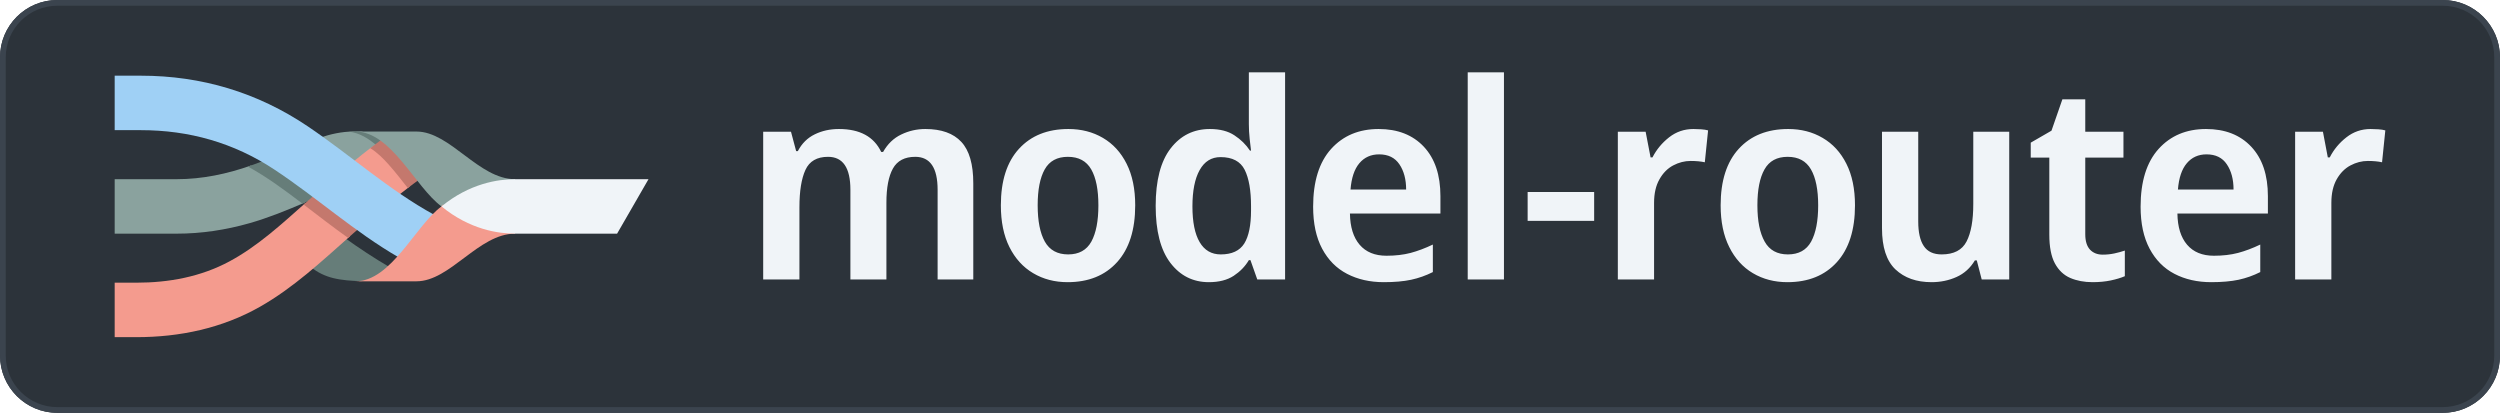
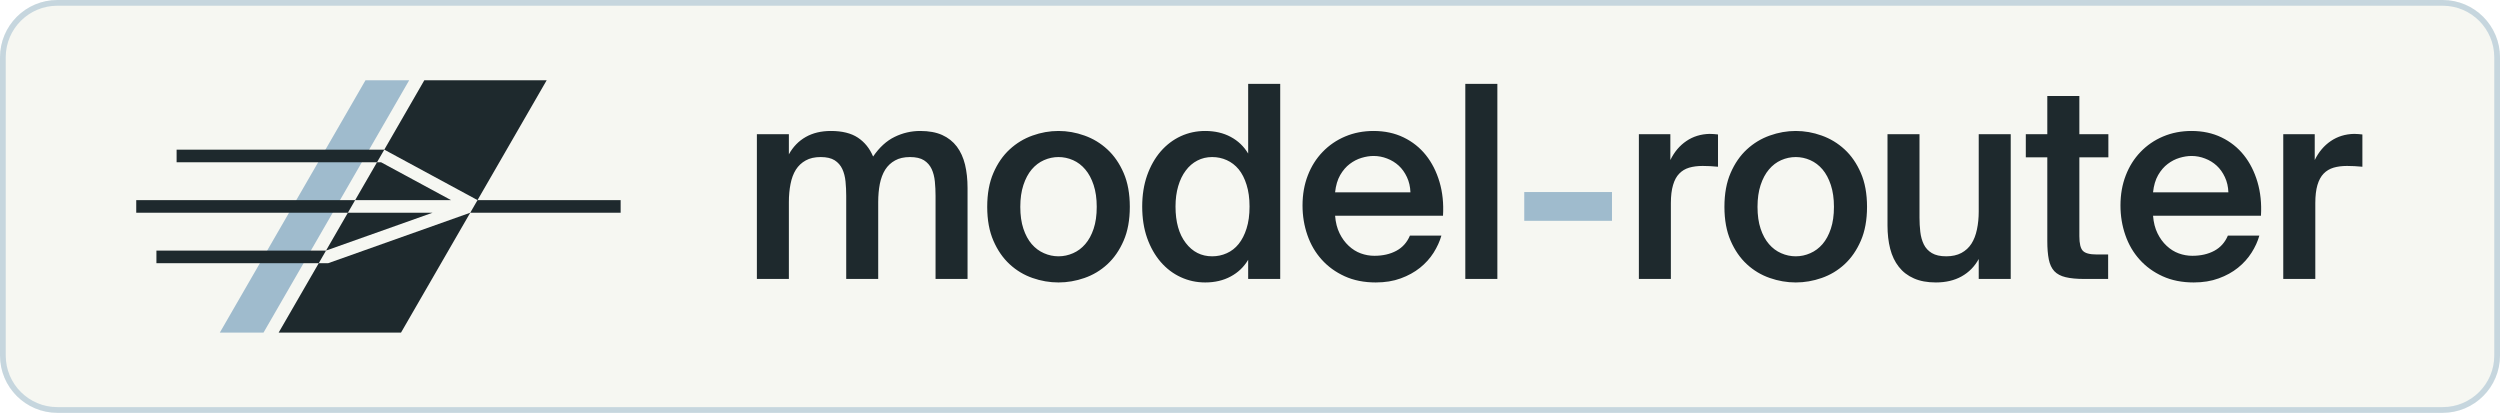
<svg xmlns="http://www.w3.org/2000/svg" viewBox="0 0 436 72" width="436" height="72" fill="none" role="img" aria-label="model-router">
-   <rect width="436" height="72" rx="10" fill="#2C333A" />
-   <rect x="0.5" y="0.5" width="435" height="71" rx="9.5" stroke="#3B444E" stroke-width="1" />
-   <g id="braid-mark">
-     <path id="teal-bottom-pocket" d="M60.1 41.47C62.63 43.28 65.22 45 67.91 46.57C66.53 47.79 64.89 48.85 63.02 49.03C61.36 48.99 59.69 48.89 58.08 48.49C56.67 48.14 55.36 47.51 54.24 46.59C56.22 44.92 58.16 43.19 60.1 41.47Z" fill="#667D79" />
-     <path id="teal-left-entry" d="M20 31.25L30.83 31.25C35.26 31.25 39.61 30.34 43.78 28.86C47.11 30.72 50.17 33 53.19 35.31C50.03 36.68 46.84 37.97 43.53 38.92C39.4 40.1 35.13 40.75 30.83 40.75L20 40.75Z" fill="#8AA29E" />
-     <path id="teal-left-fold-shade" d="M46.13 27.97C49.32 29.9 52.28 32.16 55.24 34.43L52.74 35.51C49.69 33.19 46.6 30.89 43.23 29.05C44.21 28.72 45.17 28.36 46.13 27.97Z" fill="#667D79" />
-     <path id="teal-upper-crest" d="M55.77 24.02C57.65 23.39 59.62 22.94 61.61 22.94L62.42 22.94C64.07 22.94 65.6 23.65 66.9 24.61C65.18 25.89 63.48 27.22 61.82 28.58C59.82 27.05 57.82 25.5 55.77 24.02Z" fill="#8AA29E" />
-     <path id="teal-crest-fold-shade" d="M60.79 22.96C61.06 22.95 61.34 22.94 61.61 22.94L62.42 22.94C64.07 22.94 65.6 23.65 66.9 24.61L65.77 25.46C64.37 24.21 62.7 23.14 60.79 22.96Z" fill="#667D79" />
-     <path id="salmon-left-entry" d="M20 49.3L23.8 49.3C29.44 49.3 35.01 48.28 40.01 45.59C44.94 42.94 49.12 39.08 53.28 35.39C55.85 37.35 58.41 39.33 61.04 41.2C56.07 45.61 51.14 50.21 45.32 53.51C38.73 57.25 31.34 58.8 23.8 58.8L20 58.8Z" fill="#F49B8E" />
-     <path id="salmon-left-fold-shade" d="M54.77 34.07C57.34 36.04 59.9 38.01 62.54 39.88L60.71 41.49C58.08 39.62 55.53 37.64 52.96 35.68L54.77 34.07Z" fill="#C4786D" />
-     <path id="salmon-diamond-window" d="M61.47 28.32C62.61 27.38 63.76 26.46 64.93 25.57C66.18 26.36 67.24 27.43 68.21 28.53C69.35 29.82 70.39 31.19 71.46 32.53C70.77 33.05 70.09 33.58 69.41 34.12C66.69 32.29 64.07 30.31 61.47 28.32Z" fill="#F49B8E" />
-     <path id="salmon-window-fold-shade" d="M64.57 25.84C65.22 25.34 65.88 24.84 66.54 24.35C67.82 25.22 68.92 26.34 69.94 27.5C71.03 28.74 72.04 30.05 73.06 31.34C72.41 31.82 71.76 32.3 71.12 32.79C70.04 31.43 68.98 30.04 67.82 28.74C66.86 27.66 65.81 26.6 64.57 25.84Z" fill="#C4786D" />
-     <path id="sky-blue-over-strand" d="M20 13.2L24.56 13.2C35.14 13.2 44.9 16.12 53.67 22.03C61.14 27.07 67.82 33.14 75.76 37.48C73.52 39.8 71.75 42.53 69.58 44.91C61.84 40.45 55.24 34.45 47.82 29.55C40.77 24.9 33.01 22.7 24.56 22.7L20 22.7Z" fill="#9FD0F5" />
-     <path id="teal-upper-right-arm" d="M61.99 22.94L72.63 22.94C78.52 22.94 83.46 31.25 89.83 31.25L89.83 31.68C85.24 31.68 80.8 33.44 77.27 36.33L77 36C72.44 32.67 68.26 22.94 61.99 22.94Z" fill="#8AA29E" />
-     <path id="salmon-lower-right-arm" d="M61.99 49.06C68.26 49.06 72.44 39.33 77 36L77.27 35.67C80.8 38.56 85.24 40.32 89.83 40.32L89.83 40.75C83.46 40.75 78.52 49.06 72.63 49.06L61.99 49.06Z" fill="#F49B8E" />
-     <path id="platinum-chisel-billet" d="M77 36C81.91 31.97 86.89 31.25 89.83 31.25L113.1 31.25L107.62 40.75L89.83 40.75C86.89 40.75 81.91 40.03 77 36Z" fill="#F0F4F8" />
+   <rect width="436" height="72" rx="10" fill="#F6F7F2" />
+   <rect x="0.5" y="0.5" width="435" height="71" rx="9.5" stroke="#9FBBCD" stroke-opacity="0.55" stroke-width="1" />
+   <g id="optical-monolith-mark">
+     <path id="intake-slab" d="M63.74 14L71.36 14L45.96 58L38.34 58Z" fill="#9FBBCD" />
+     <path id="monolith-core" d="M74 14L95.34 14L83.28 34.9L67.02 26.1ZM65.75 28.3L66.46 28.3L78.66 34.9L61.94 34.9ZM60.67 37.1L75.44 37.1L56.86 43.7ZM55.59 45.9L57.24 45.9L82.01 37.1L69.94 58L48.6 58ZM30.8 26.1L67.02 26.1L65.75 28.3L30.8 28.3ZM23.76 34.9L61.94 34.9L60.67 37.1L23.76 37.1ZM27.28 43.7L56.86 43.7L55.59 45.9L27.28 45.9ZM83.28 34.9L108.24 34.9L108.24 37.1L82.01 37.1Z" fill="#1E292D" />
  </g>
-   <path id="wordmark" d="M161.38 22.5Q165.57 22.5 167.65 24.74Q169.74 26.97 169.74 31.96V48.74H163.52V33.1Q163.52 27.35 159.62 27.35Q156.86 27.35 155.72 29.4Q154.59 31.44 154.59 35.34V48.74H148.31V33.1Q148.31 27.35 144.41 27.35Q141.51 27.35 140.47 29.63Q139.42 31.91 139.42 36.14V48.74H133.1V22.98H137.95L138.85 26.36H139.14Q140.18 24.36 142.09 23.43Q143.98 22.5 146.31 22.5Q151.78 22.5 153.68 26.5H154.01Q155.2 24.4 157.17 23.46Q159.15 22.5 161.38 22.5ZM197.98 35.81Q197.98 42.23 194.82 45.72Q191.66 49.21 186.19 49.21Q182.82 49.21 180.18 47.64Q177.54 46.08 176.04 43.08Q174.55 40.09 174.55 35.81Q174.55 29.4 177.71 25.95Q180.87 22.5 186.33 22.5Q189.71 22.5 192.35 24.05Q194.99 25.59 196.48 28.56Q197.98 31.53 197.98 35.81ZM180.97 35.81Q180.97 39.9 182.22 42.14Q183.48 44.37 186.29 44.37Q189.09 44.37 190.33 42.14Q191.56 39.9 191.56 35.81Q191.56 31.72 190.31 29.54Q189.05 27.35 186.24 27.35Q183.43 27.35 182.2 29.54Q180.97 31.72 180.97 35.81ZM210.82 49.21Q206.68 49.21 204.11 45.84Q201.55 42.47 201.55 35.91Q201.55 29.26 204.16 25.88Q206.77 22.5 211 22.5Q213.62 22.5 215.28 23.6Q216.95 24.69 217.99 26.26H218.18Q218.08 25.59 217.94 24.21Q217.8 22.84 217.8 21.65V12.62H224.12V48.74H219.27L218.08 45.37H217.8Q216.85 46.98 215.16 48.1Q213.47 49.21 210.82 49.21ZM212.9 44.37Q215.8 44.37 217 42.47Q218.18 40.57 218.18 36.71V35.96Q218.18 31.82 217.07 29.61Q215.95 27.4 212.86 27.4Q210.48 27.4 209.22 29.66Q207.96 31.91 207.96 36Q207.96 40.09 209.22 42.23Q210.48 44.37 212.9 44.37ZM240.43 22.5Q245.42 22.5 248.32 25.59Q251.21 28.68 251.21 34.2V37.24H235.43Q235.48 40.76 237.12 42.68Q238.76 44.6 241.8 44.6Q244.13 44.6 246.01 44.11Q247.88 43.61 249.89 42.65V47.45Q248.08 48.36 246.1 48.79Q244.13 49.21 241.33 49.21Q237.72 49.21 234.93 47.76Q232.15 46.32 230.58 43.37Q229.01 40.43 229.01 36.05Q229.01 29.45 232.15 25.97Q235.29 22.5 240.43 22.5ZM240.52 26.92Q238.38 26.92 237.07 28.47Q235.77 30.01 235.53 33.06H245.23Q245.23 30.39 244.06 28.66Q242.89 26.92 240.52 26.92ZM262.29 48.74H255.97V12.62H262.29ZM266.42 38.52V33.48H278.02V38.52ZM295.33 22.5Q295.94 22.5 296.68 22.55Q297.41 22.6 297.89 22.74L297.32 28.3Q296.27 28.07 294.85 28.07Q293.28 28.07 291.8 28.85Q290.33 29.63 289.41 31.27Q288.47 32.91 288.47 35.38V48.74H282.15V22.98H287L287.86 27.45H288.19Q289.24 25.4 291.09 23.95Q292.94 22.5 295.33 22.5ZM323.51 35.81Q323.51 42.23 320.35 45.72Q317.19 49.21 311.72 49.21Q308.35 49.21 305.7 47.64Q303.07 46.08 301.58 43.08Q300.08 40.09 300.08 35.81Q300.08 29.4 303.24 25.95Q306.4 22.5 311.86 22.5Q315.24 22.5 317.87 24.05Q320.52 25.59 322.01 28.56Q323.51 31.53 323.51 35.81ZM306.49 35.81Q306.49 39.9 307.76 42.14Q309.01 44.37 311.81 44.37Q314.62 44.37 315.86 42.14Q317.09 39.9 317.09 35.81Q317.09 31.72 315.83 29.54Q314.57 27.35 311.77 27.35Q308.96 27.35 307.73 29.54Q306.49 31.72 306.49 35.81ZM350.41 22.98V48.74H345.61L344.75 45.41H344.42Q343.23 47.41 341.21 48.31Q339.2 49.21 336.86 49.21Q332.92 49.21 330.56 46.98Q328.22 44.75 328.22 39.8V22.98H334.54V38.62Q334.54 41.47 335.51 42.91Q336.48 44.37 338.62 44.37Q341.81 44.37 342.97 42.11Q344.14 39.85 344.14 35.58V22.98ZM366.71 44.41Q367.76 44.41 368.74 44.2Q369.71 43.99 370.57 43.7V48.17Q369.56 48.6 368.11 48.91Q366.66 49.21 364.95 49.21Q362.77 49.21 361.06 48.48Q359.35 47.74 358.37 45.93Q357.4 44.13 357.4 40.9V27.49H354.16V24.88L357.78 22.79L359.68 17.32H363.67V22.98H370.33V27.49H363.67V40.85Q363.67 42.65 364.5 43.54Q365.33 44.41 366.71 44.41ZM384.73 22.5Q389.72 22.5 392.62 25.59Q395.52 28.68 395.52 34.2V37.24H379.74Q379.79 40.76 381.43 42.68Q383.07 44.6 386.11 44.6Q388.43 44.6 390.31 44.11Q392.19 43.61 394.19 42.65V47.45Q392.38 48.36 390.41 48.79Q388.43 49.21 385.63 49.21Q382.02 49.21 379.23 47.76Q376.46 46.32 374.89 43.37Q373.32 40.43 373.32 36.05Q373.32 29.45 376.46 25.97Q379.6 22.5 384.73 22.5ZM384.82 26.92Q382.69 26.92 381.38 28.47Q380.07 30.01 379.83 33.06H389.53Q389.53 30.39 388.36 28.66Q387.2 26.92 384.82 26.92ZM413.43 22.5Q414.06 22.5 414.79 22.55Q415.53 22.6 416 22.74L415.43 28.3Q414.39 28.07 412.96 28.07Q411.39 28.07 409.92 28.85Q408.45 29.63 407.52 31.27Q406.59 32.91 406.59 35.38V48.74H400.27V22.98H405.12L405.97 27.45H406.31Q407.35 25.4 409.21 23.95Q411.06 22.5 413.43 22.5Z" fill="#F0F4F8" />
+   <g id="wordmark">
+     <path id="wordmark-ink" d="M137.58 48.65H132V23.4H137.58V26.92Q138.66 24.95 140.52 23.89Q142.37 22.84 144.9 22.84Q147.86 22.84 149.62 24.01Q151.38 25.18 152.27 27.3Q153.91 24.9 156.03 23.87Q158.14 22.84 160.48 22.84Q162.74 22.84 164.31 23.54Q165.88 24.25 166.87 25.56Q167.85 26.87 168.3 28.7Q168.74 30.53 168.74 32.79V48.65H163.16V34.15Q163.16 32.88 163.04 31.66Q162.92 30.44 162.48 29.48Q162.03 28.52 161.14 27.95Q160.25 27.39 158.7 27.39Q157.15 27.39 156.1 27.98Q155.04 28.56 154.38 29.59Q153.73 30.63 153.44 32.08Q153.16 33.54 153.16 35.23V48.65H147.58V34.15Q147.58 32.88 147.46 31.66Q147.34 30.44 146.9 29.48Q146.45 28.52 145.56 27.95Q144.67 27.39 143.12 27.39Q141.57 27.39 140.52 27.98Q139.46 28.56 138.8 29.59Q138.15 30.63 137.87 32.08Q137.58 33.54 137.58 35.23Z M177.94 36.07Q177.94 38.28 178.48 39.89Q179.02 41.51 179.93 42.57Q180.85 43.63 182.07 44.16Q183.29 44.7 184.6 44.7Q185.92 44.7 187.14 44.16Q188.36 43.63 189.27 42.57Q190.19 41.51 190.73 39.89Q191.27 38.28 191.27 36.07Q191.27 33.91 190.73 32.27Q190.19 30.63 189.27 29.55Q188.36 28.47 187.14 27.93Q185.92 27.39 184.6 27.39Q183.29 27.39 182.07 27.93Q180.85 28.47 179.93 29.55Q179.02 30.63 178.48 32.27Q177.94 33.91 177.94 36.07ZM184.6 22.84Q186.9 22.84 189.13 23.64Q191.36 24.43 193.12 26.05Q194.88 27.67 195.96 30.16Q197.04 32.64 197.04 36.07Q197.04 39.5 195.96 41.98Q194.88 44.47 193.12 46.09Q191.36 47.71 189.13 48.48Q186.9 49.26 184.6 49.26Q182.3 49.26 180.07 48.48Q177.85 47.71 176.09 46.09Q174.33 44.47 173.25 41.98Q172.17 39.5 172.17 36.07Q172.17 32.64 173.25 30.16Q174.33 27.67 176.09 26.05Q177.85 24.43 180.07 23.64Q182.3 22.84 184.6 22.84Z M217.68 14.63H223.27V48.65H217.68V45.31Q216.56 47.19 214.63 48.22Q212.71 49.26 210.18 49.26Q207.92 49.26 205.93 48.34Q203.94 47.43 202.43 45.69Q200.93 43.95 200.06 41.51Q199.2 39.07 199.2 36.02Q199.2 33.02 200.06 30.58Q200.93 28.14 202.43 26.4Q203.94 24.67 205.93 23.75Q207.92 22.84 210.18 22.84Q212.71 22.84 214.63 23.87Q216.56 24.9 217.68 26.78ZM217.92 36.02Q217.92 33.86 217.4 32.22Q216.89 30.58 216.02 29.52Q215.15 28.47 213.95 27.93Q212.76 27.39 211.4 27.39Q209.99 27.39 208.82 28Q207.64 28.61 206.8 29.74Q205.95 30.86 205.48 32.46Q205.01 34.05 205.01 36.02Q205.01 40.06 206.8 42.38Q208.58 44.7 211.4 44.7Q212.76 44.7 213.95 44.16Q215.15 43.63 216.02 42.55Q216.89 41.47 217.4 39.85Q217.92 38.23 217.92 36.02Z M232.84 37.62Q232.98 39.4 233.62 40.69Q234.25 41.98 235.21 42.87Q236.17 43.77 237.32 44.19Q238.47 44.61 239.69 44.61Q241.9 44.61 243.52 43.74Q245.14 42.87 245.89 41.09H251.38Q250.95 42.59 250.02 44.07Q249.08 45.55 247.65 46.7Q246.21 47.85 244.29 48.55Q242.37 49.26 239.93 49.26Q236.88 49.26 234.51 48.18Q232.14 47.1 230.5 45.27Q228.85 43.44 228.01 41Q227.16 38.56 227.16 35.84Q227.16 32.97 228.08 30.6Q228.99 28.23 230.66 26.5Q232.33 24.76 234.6 23.8Q236.88 22.84 239.55 22.84Q242.46 22.84 244.78 23.96Q247.11 25.09 248.68 27.06Q250.25 29.03 251.05 31.73Q251.85 34.43 251.66 37.62ZM239.55 27.2Q238.57 27.2 237.46 27.53Q236.36 27.86 235.4 28.59Q234.44 29.31 233.73 30.53Q233.03 31.75 232.84 33.54H245.98Q245.93 32.08 245.37 30.89Q244.81 29.69 243.94 28.89Q243.07 28.09 241.92 27.65Q240.77 27.2 239.55 27.2Z M261.14 48.65H255.55V14.63H261.14Z M299.62 29.08Q298.21 28.94 296.94 28.94Q295.63 28.94 294.59 29.24Q293.56 29.55 292.86 30.28Q292.15 31 291.78 32.27Q291.4 33.54 291.4 35.41V48.65H285.82V23.4H291.31V27.91Q292.34 25.79 294.1 24.6Q295.86 23.4 298.16 23.35Q298.49 23.35 298.89 23.38Q299.29 23.4 299.62 23.45Z M306.51 36.07Q306.51 38.28 307.05 39.89Q307.59 41.51 308.51 42.57Q309.42 43.63 310.64 44.16Q311.86 44.7 313.18 44.7Q314.49 44.7 315.71 44.16Q316.93 43.63 317.85 42.57Q318.76 41.51 319.3 39.89Q319.84 38.28 319.84 36.07Q319.84 33.91 319.3 32.27Q318.76 30.63 317.85 29.55Q316.93 28.47 315.71 27.93Q314.49 27.39 313.18 27.39Q311.86 27.39 310.64 27.93Q309.42 28.47 308.51 29.55Q307.59 30.63 307.05 32.27Q306.51 33.91 306.51 36.07ZM313.18 22.84Q315.48 22.84 317.7 23.64Q319.93 24.43 321.69 26.05Q323.45 27.67 324.53 30.16Q325.61 32.64 325.61 36.07Q325.61 39.5 324.53 41.98Q323.45 44.47 321.69 46.09Q319.93 47.71 317.7 48.48Q315.48 49.26 313.18 49.26Q310.88 49.26 308.65 48.48Q306.42 47.71 304.66 46.09Q302.9 44.47 301.82 41.98Q300.74 39.5 300.74 36.07Q300.74 32.64 301.82 30.16Q302.9 27.67 304.66 26.05Q306.42 24.43 308.65 23.64Q310.88 22.84 313.18 22.84Z M345.09 45.17Q344.01 47.14 342.11 48.2Q340.21 49.26 337.62 49.26Q335.37 49.26 333.78 48.55Q332.18 47.85 331.15 46.53Q330.12 45.22 329.65 43.39Q329.18 41.56 329.18 39.31V23.4H334.76V37.95Q334.76 39.21 334.9 40.43Q335.04 41.65 335.51 42.62Q335.98 43.58 336.92 44.14Q337.86 44.7 339.41 44.7Q340.96 44.7 342.06 44.12Q343.16 43.53 343.82 42.5Q344.48 41.47 344.78 40.01Q345.09 38.56 345.09 36.87V23.4H350.67V48.65H345.09Z M357.05 16.74H362.64V23.4H367.7V27.44H362.64V41.19Q362.64 43.11 363.25 43.74Q363.86 44.38 365.64 44.38H367.66V48.65H363.53Q361.51 48.65 360.24 48.34Q358.98 48.04 358.27 47.29Q357.57 46.53 357.31 45.24Q357.05 43.95 357.05 42.03V27.44H353.3V23.4H357.05Z M375.49 37.62Q375.63 39.4 376.27 40.69Q376.9 41.98 377.86 42.87Q378.82 43.77 379.97 44.19Q381.12 44.61 382.34 44.61Q384.55 44.61 386.17 43.74Q387.79 42.87 388.54 41.09H394.03Q393.61 42.59 392.67 44.07Q391.73 45.55 390.3 46.7Q388.87 47.85 386.94 48.55Q385.02 49.26 382.58 49.26Q379.53 49.26 377.16 48.18Q374.79 47.1 373.15 45.27Q371.5 43.44 370.66 41Q369.81 38.56 369.81 35.84Q369.81 32.97 370.73 30.6Q371.64 28.23 373.31 26.5Q374.98 24.76 377.25 23.8Q379.53 22.84 382.2 22.84Q385.11 22.84 387.43 23.96Q389.76 25.09 391.33 27.06Q392.9 29.03 393.7 31.73Q394.5 34.43 394.31 37.62ZM382.2 27.2Q381.22 27.2 380.11 27.53Q379.01 27.86 378.05 28.59Q377.09 29.31 376.38 30.53Q375.68 31.75 375.49 33.54H388.63Q388.58 32.08 388.02 30.89Q387.46 29.69 386.59 28.89Q385.72 28.09 384.57 27.65Q383.42 27.2 382.2 27.2Z M412 29.08Q410.59 28.94 409.33 28.94Q408.01 28.94 406.98 29.24Q405.95 29.55 405.24 30.28Q404.54 31 404.16 32.27Q403.79 33.54 403.79 35.41V48.65H398.2V23.4H403.69V27.91Q404.73 25.79 406.49 24.6Q408.25 23.4 410.55 23.35Q410.87 23.35 411.27 23.38Q411.67 23.4 412 23.45Z" fill="#1E292D" />
+     <path id="wordmark-hyphen" d="M265.83 38.51V33.49H281.13V38.51Z" fill="#9FBBCD" />
+   </g>
</svg>
